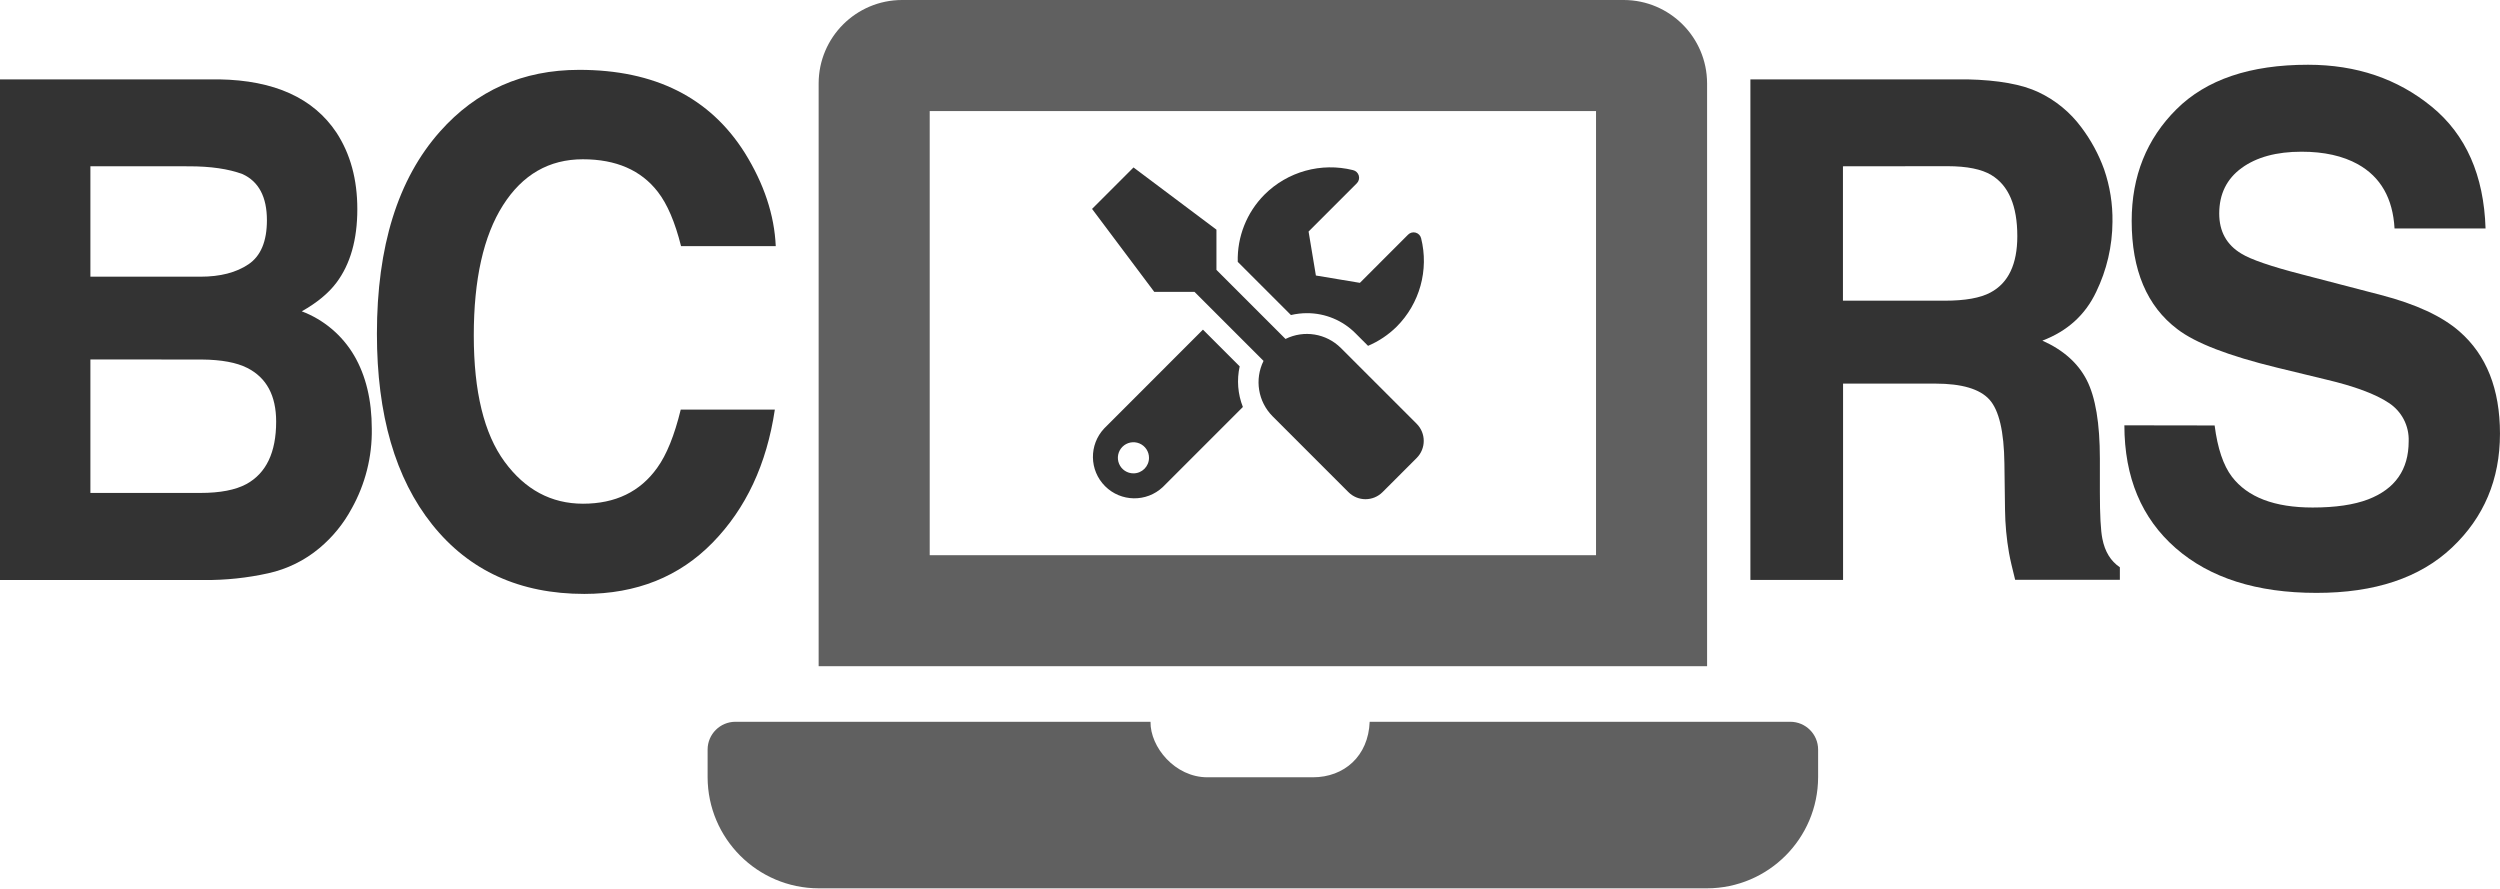
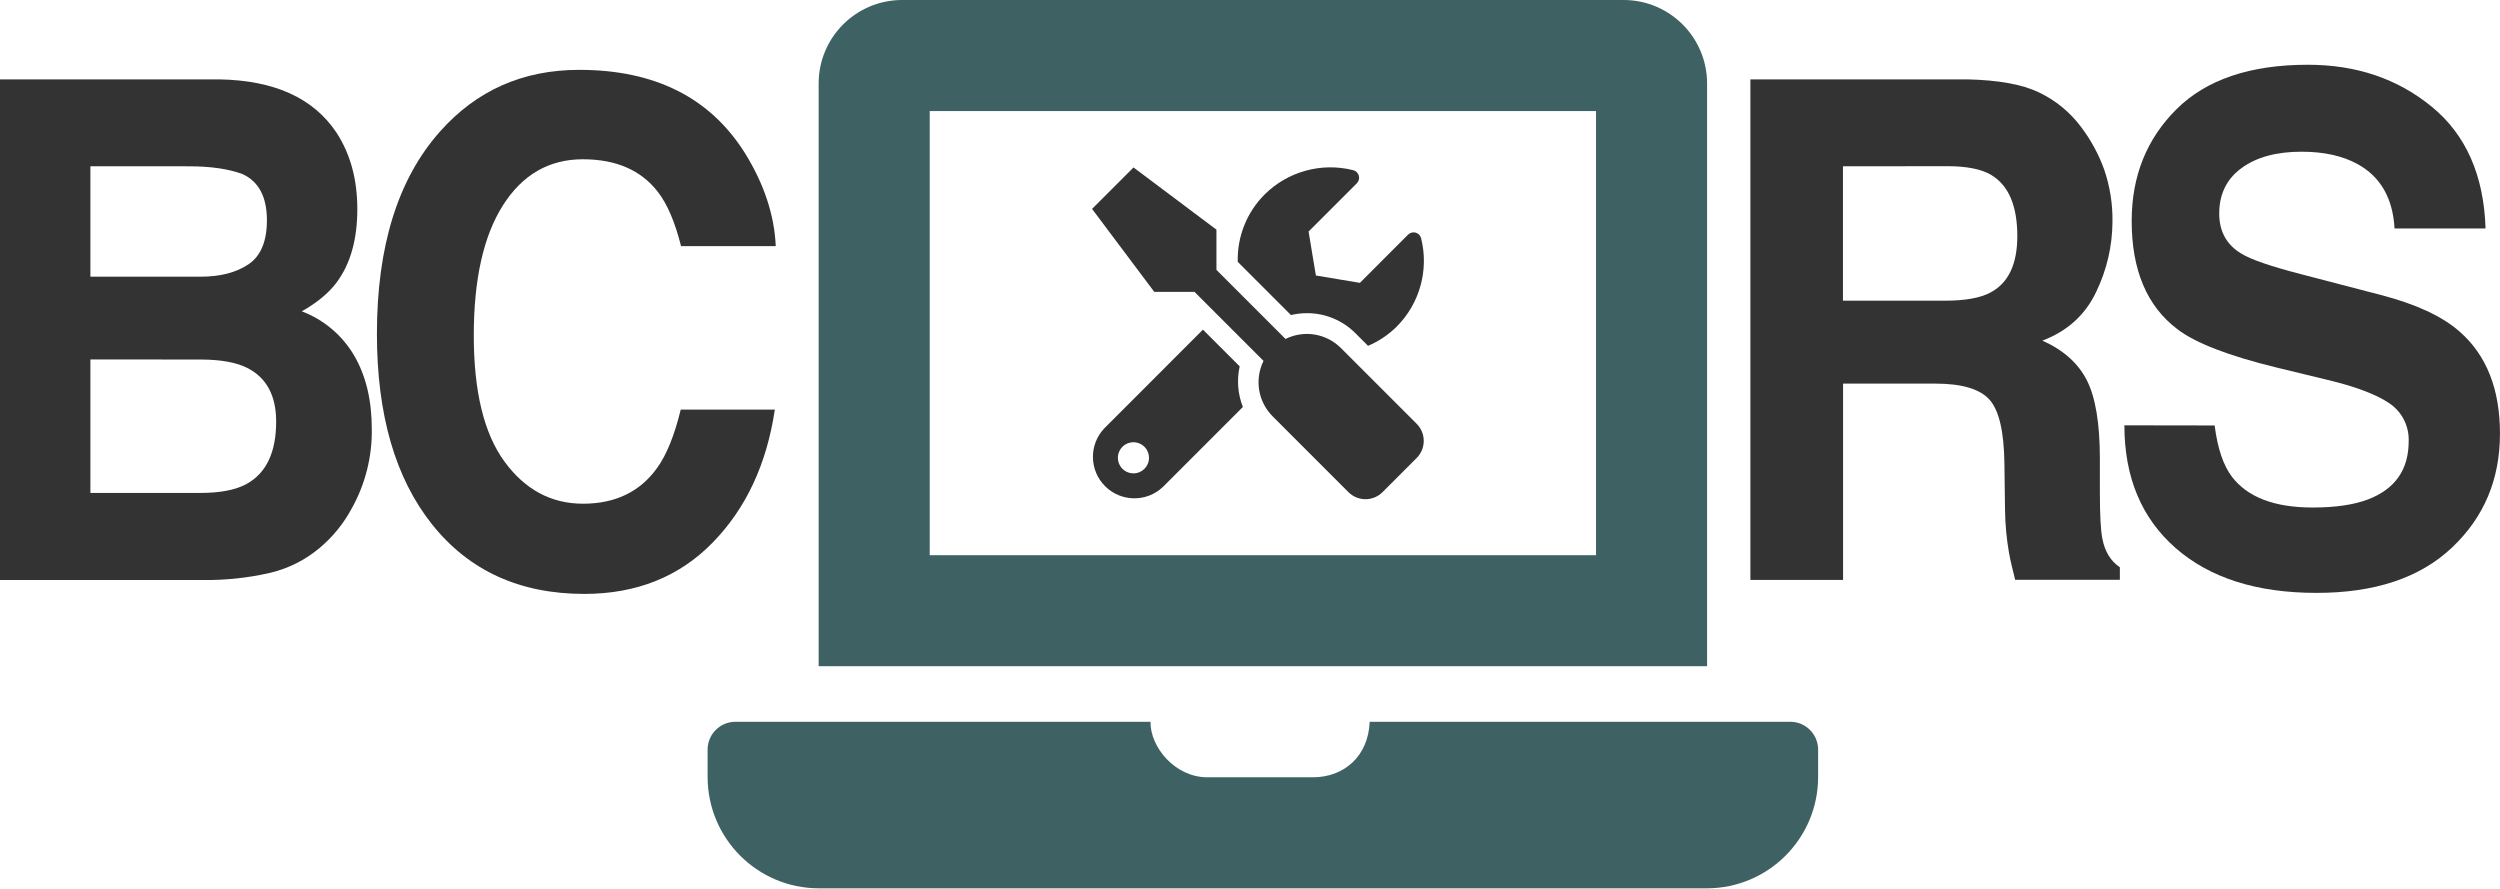
<svg xmlns="http://www.w3.org/2000/svg" id="Layer_1" data-name="Layer 1" viewBox="0 0 892.97 317.3">
  <defs>
-     <style>.cls-1{fill:#606060;}.cls-2{fill:#333;}</style>
+     <style>.cls-1{fill:#3e6164;}.cls-2{fill:#333;}</style>
  </defs>
  <path class="cls-1" d="M654,272.19v9.92a39.78,39.78,0,0,1-39.66,39.66H297a39.78,39.78,0,0,1-39.66-39.66v-9.92a9.94,9.94,0,0,1,9.91-9.91H415.54c-.15,9,8.73,19.83,20.31,19.83h37.68c11.18,0,19.83-7.56,20.29-19.83H644.08A9.94,9.94,0,0,1,654,272.19Zm-39.66-29.75H297V34.21A29.83,29.83,0,0,1,326.78,4.47H584.59a29.83,29.83,0,0,1,29.75,29.74ZM574.67,44.13h-238V202.78h238Z" transform="translate(-4.59 -4.47)" />
  <path class="cls-2" d="M448.53,149.84l-28.6,28.6A14.81,14.81,0,0,1,399,157.5l35.27-35.29,13.12,13.12A24.88,24.88,0,0,0,448.53,149.84Zm62.09,18.21-12.2,12.2a8.61,8.61,0,0,1-12.19,0l-27.1-27.1a17.22,17.22,0,0,1-3.22-19.77l-24.67-24.67H416.87L394.66,79.09l14.81-14.81L439.09,86.5v14.37l24.67,24.67a17.17,17.17,0,0,1,19.76,3.22l27.1,27.09A8.66,8.66,0,0,1,510.62,168.05ZM415,168a5.56,5.56,0,1,0-5.55,5.55A5.55,5.55,0,0,0,415,168ZM465.7,117l-19-19a32.81,32.81,0,0,1,9.53-24,33.36,33.36,0,0,1,31.62-8.77A2.8,2.8,0,0,1,489.17,70L472,87.17l2.61,15.71,15.72,2.62,17.21-17.22a2.77,2.77,0,0,1,4.65,1.27,33.28,33.28,0,0,1-8.77,31.64A32.75,32.75,0,0,1,493.24,128l-4.49-4.49a24.36,24.36,0,0,0-17.33-7.18A25.18,25.18,0,0,0,465.7,117Z" transform="translate(-4.59 -4.47)" />
  <path class="cls-2" d="M124.79,51.86q7.44,11.42,7.43,27.3,0,16.38-7.49,26.32-4.2,5.59-12.35,10.19a36.82,36.82,0,0,1,18.7,15.78q6.3,10.78,6.31,26.2a56.48,56.48,0,0,1-7.21,28.51,48,48,0,0,1-11.47,14.07,42.75,42.75,0,0,1-18.29,9,101.78,101.78,0,0,1-22.88,2.42H4.59V32.82H82.83Q112.44,33.3,124.79,51.86Zm-87.91,12V103.3H76.23q10.55,0,17.12-4.43t6.58-15.71q0-12.5-8.7-16.5-7.5-2.79-19.13-2.79Zm0,69v47.68H76.19q10.53,0,16.4-3.16,10.64-5.82,10.64-22.32,0-13.95-10.32-19.17-5.76-2.91-16.18-3Z" transform="translate(-4.59 -4.47)" />
  <path class="cls-2" d="M161.71,51.5q19.56-22.08,49.77-22.08,40.43,0,59.11,29.6,10.34,16.62,11.09,33.36H247.85Q244.63,79.53,239.56,73q-9-11.64-26.79-11.64-18.08,0-28.52,16.43t-10.43,46.53q0,30.09,11,45.07t28,15q17.4,0,26.54-12.86,5-6.91,8.38-20.75h33.61Q277,180,259.13,198.29t-45.8,18.32q-34.56,0-54.34-24.75t-19.77-68.18Q139.22,76.85,161.71,51.5Z" transform="translate(-4.59 -4.47)" />
  <path class="cls-2" d="M732.79,37.43A40.49,40.49,0,0,1,748,49.92a57.18,57.18,0,0,1,8.14,15,54.87,54.87,0,0,1,3,18.81,58.07,58.07,0,0,1-5.82,25q-5.82,12.32-19.22,17.41,11.21,5,15.87,14.13t4.67,28v12q0,12.25.89,16.63,1.34,6.9,6.25,10.19v4.48H724.38c-1-4-1.76-7.15-2.19-9.58a96.38,96.38,0,0,1-1.43-15.41L720.54,170q-.21-17.1-5.35-22.8t-19.28-5.71h-33v70.12H629.81V32.82h77.44Q723.86,33.18,732.79,37.43ZM662.87,63.87v48h36.41q10.85,0,16.27-2.91,9.6-5.09,9.6-20.14,0-16.24-9.28-21.83-5.22-3.15-15.65-3.16Z" transform="translate(-4.59 -4.47)" />
  <path class="cls-2" d="M795.63,156.44q1.57,12.26,6.17,18.31,8.41,11,28.82,11,12.23,0,19.85-2.91,14.47-5.58,14.47-20.74a15.65,15.65,0,0,0-7.09-13.71q-7.08-4.74-22.48-8.37l-17.52-4.25q-25.85-6.3-35.51-13.71Q766,109.73,766,83.4q0-24,16-39.91T829,27.6q25.9,0,44.2,15T892.4,86.07H859.89q-.9-16.12-13.07-22.92-8.1-4.5-20.15-4.49-13.41,0-21.4,5.82t-8,16.26q0,9.58,7.88,14.31,5.07,3.15,21.51,7.4l28.41,7.4q18.69,4.86,28,13,14.48,12.62,14.48,36.52,0,24.5-17.15,40.7T832,216.24q-32,0-50.29-16t-18.32-43.85Z" transform="translate(-4.59 -4.47)" />
</svg>
